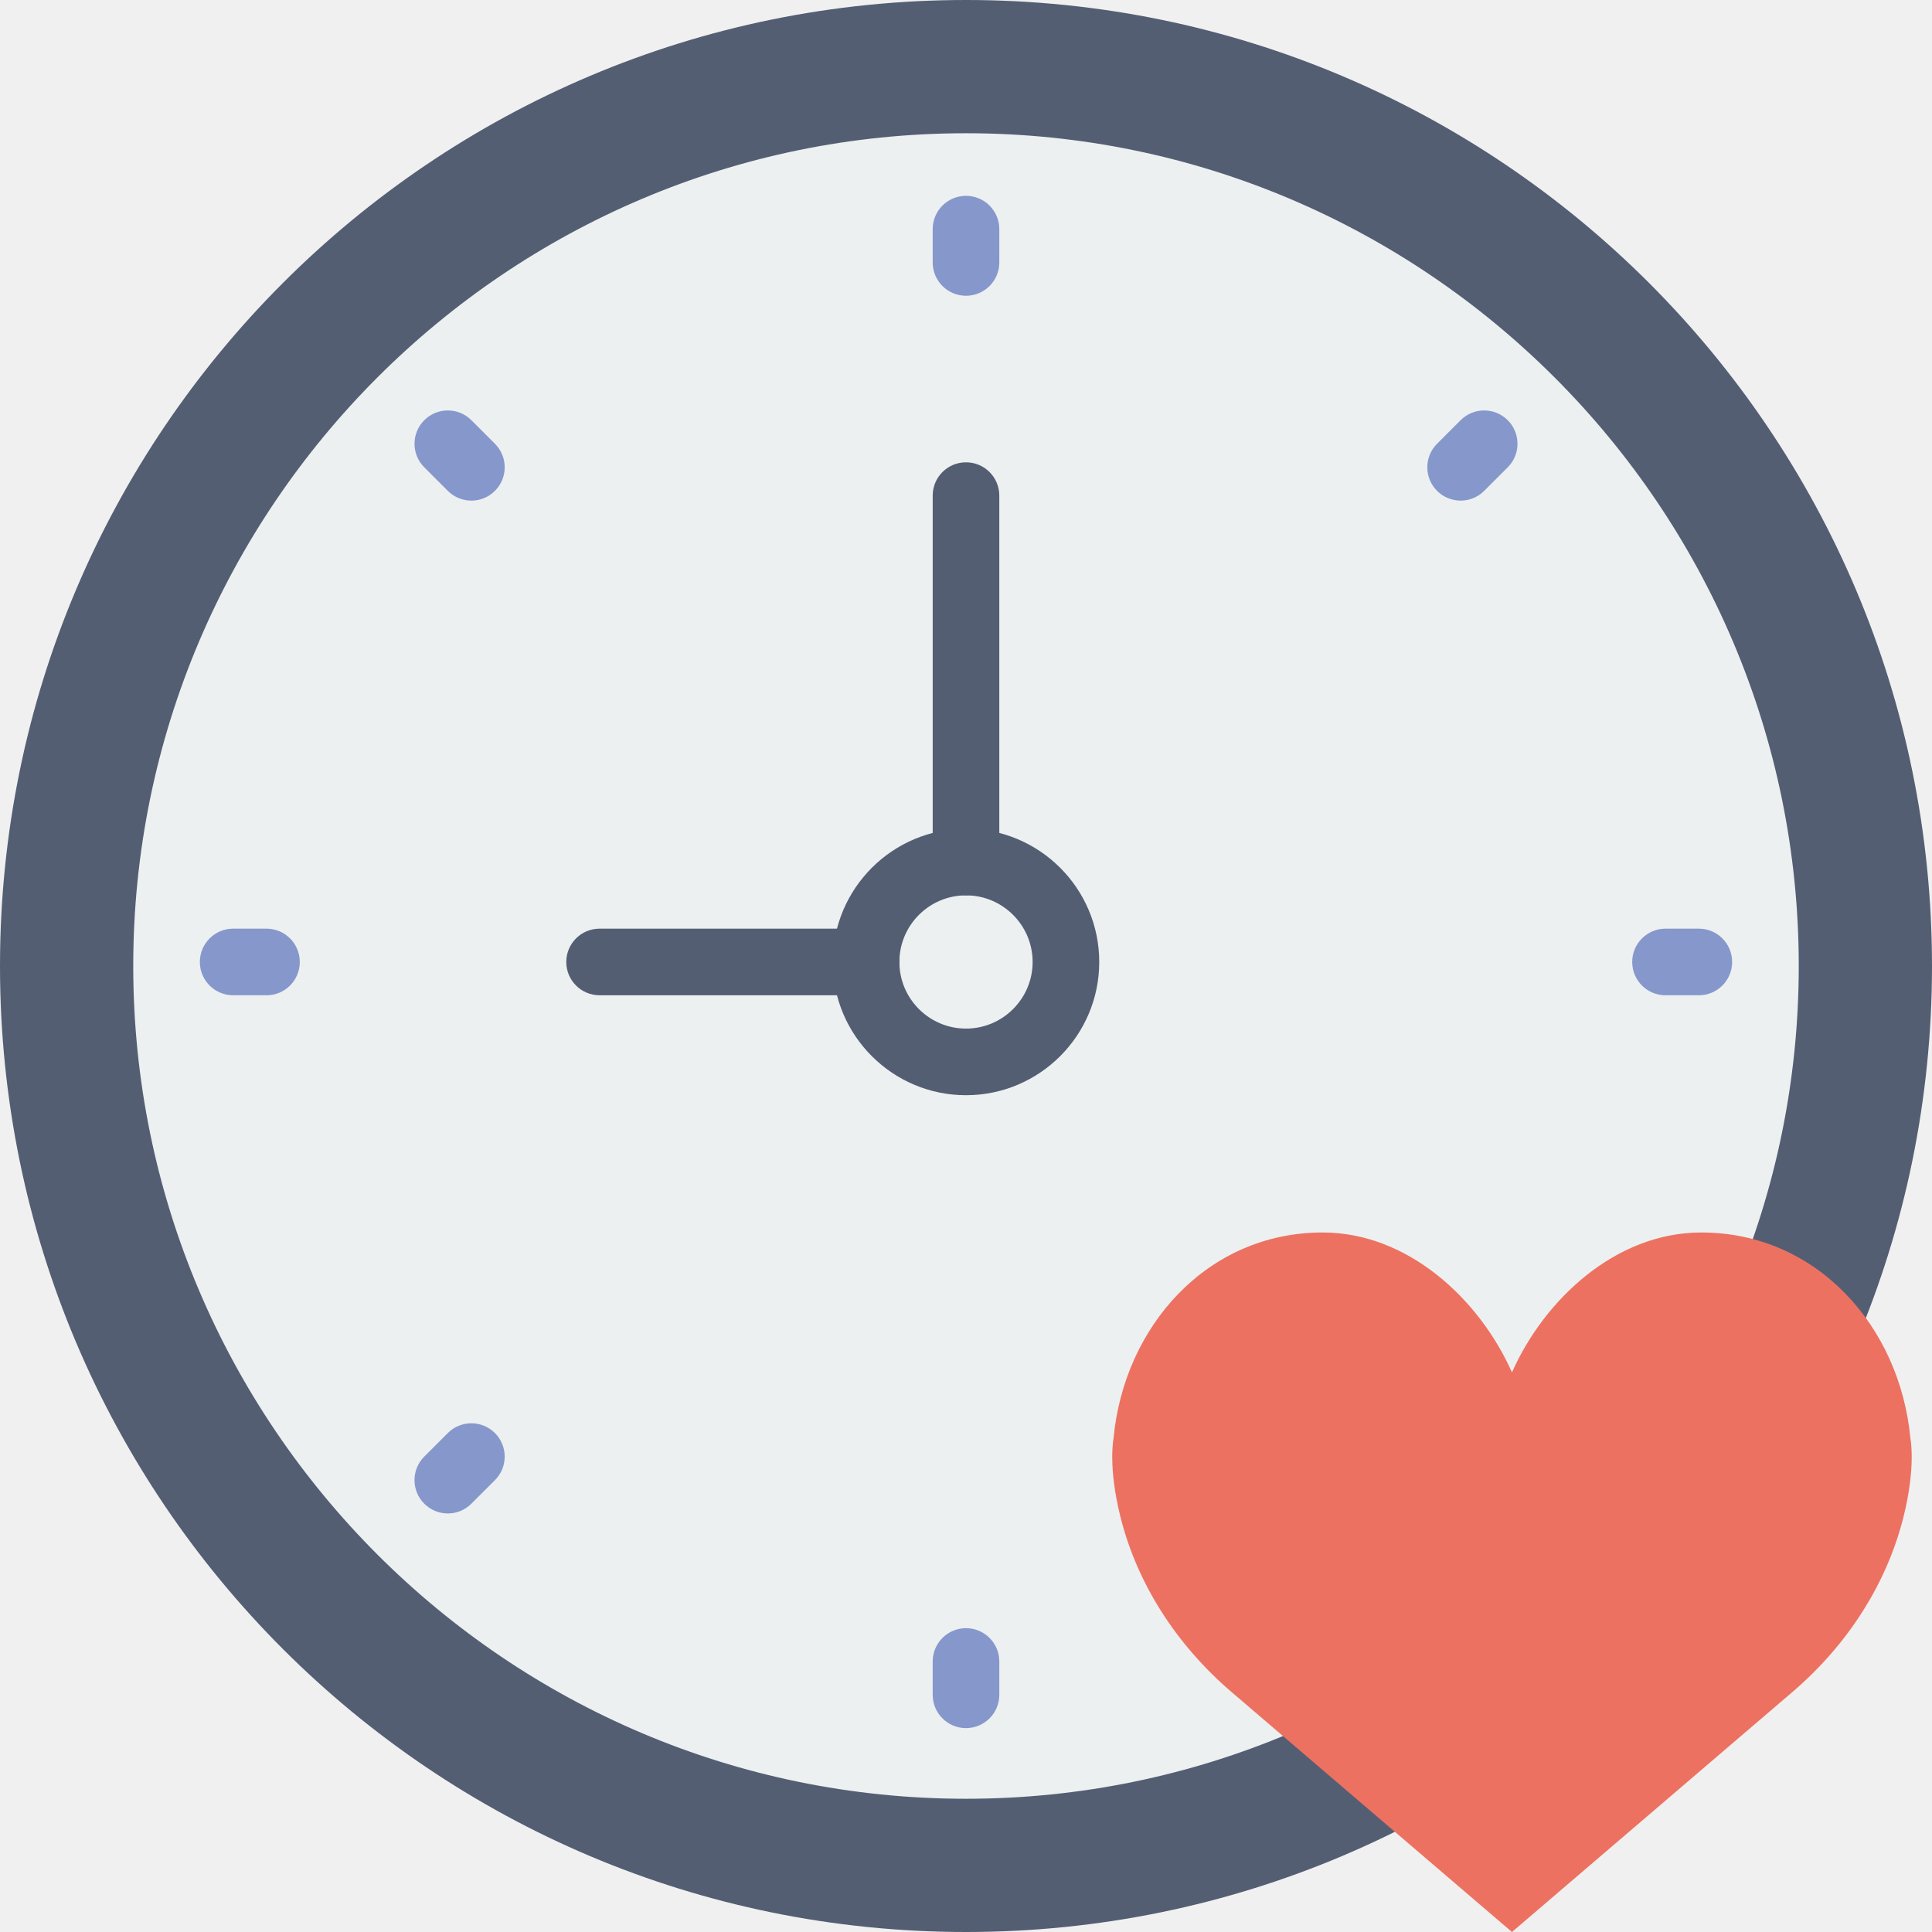
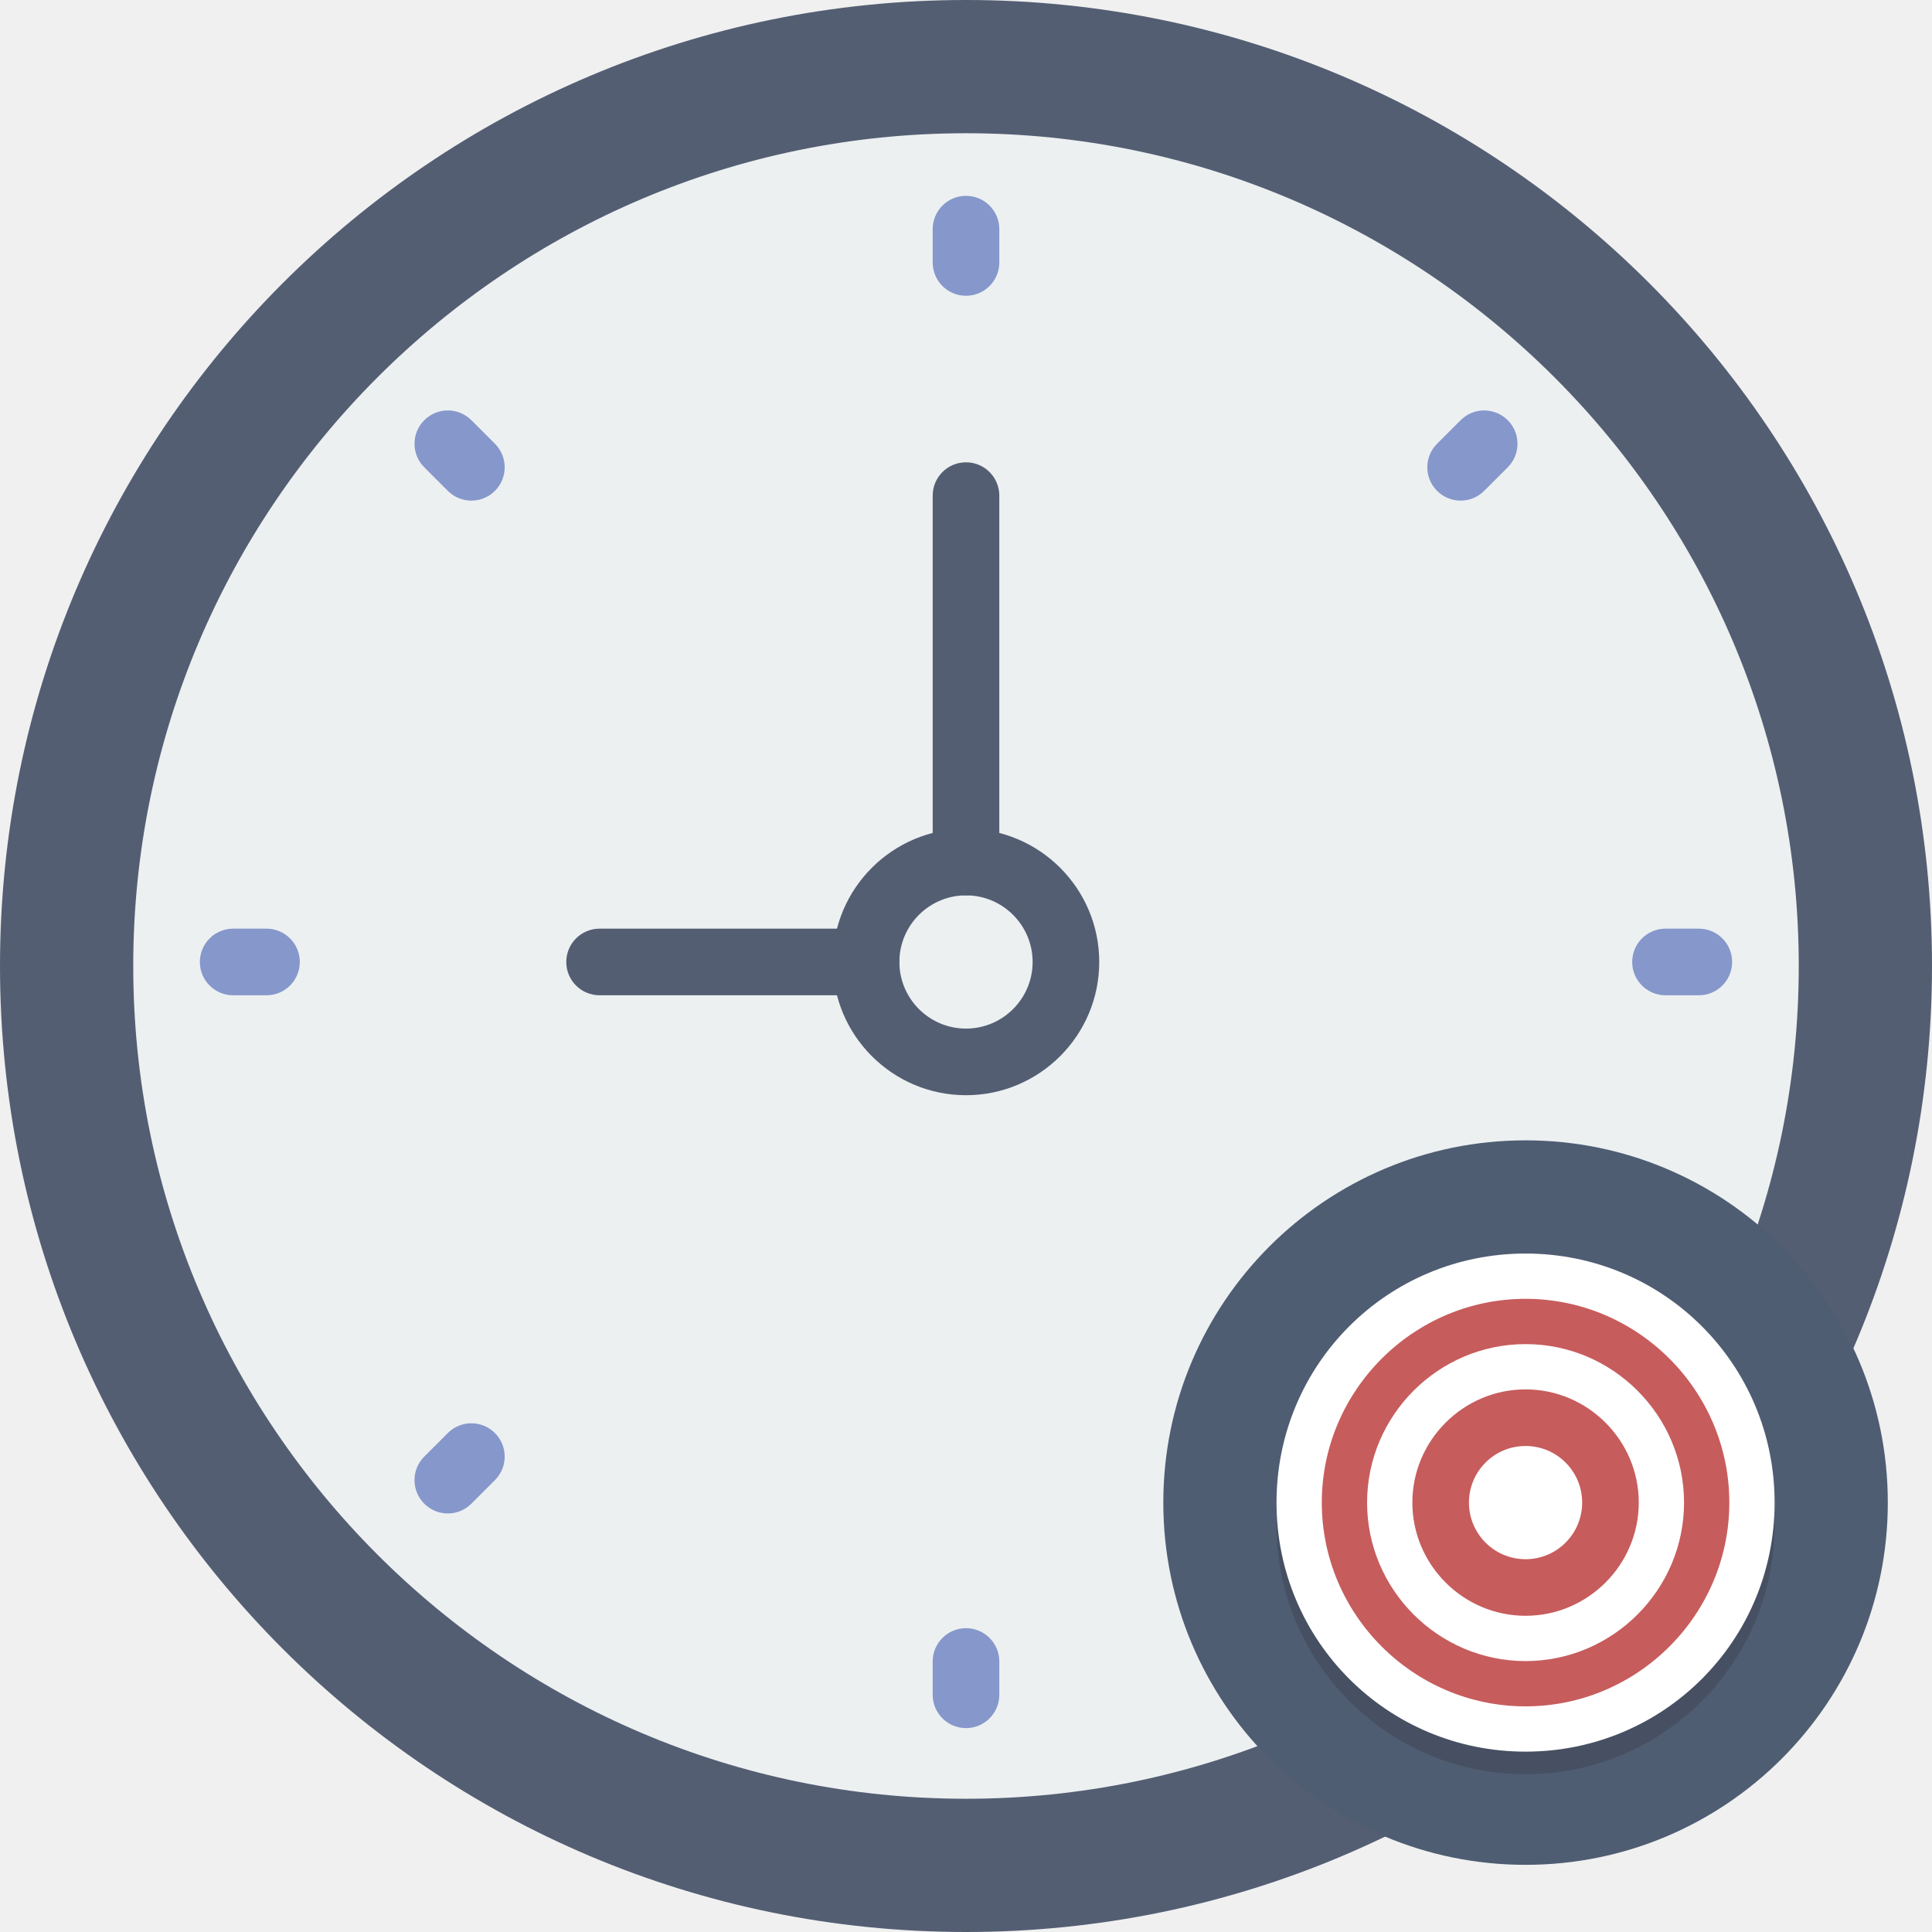
<svg xmlns="http://www.w3.org/2000/svg" height="800px" width="800px" version="1.1" id="Capa_1" viewBox="0 0 58 58" xml:space="preserve">
-   <g>
-     <g>
-       <circle style="fill:#ECF0F1;" cx="29" cy="29" r="29" />
-       <path style="fill:#545E73;" d="M29,4c13.785,0,25,11.215,25,25S42.785,54,29,54S4,42.785,4,29S15.215,4,29,4 M29,0    C12.984,0,0,12.984,0,29s12.984,29,29,29s29-12.984,29-29S45.016,0,29,0L29,0z" />
-       <g>
-         <path style="fill:#8697CB;" d="M29,5.879c-0.552,0-1,0.447-1,1v1c0,0.553,0.448,1,1,1s1-0.447,1-1v-1     C30,6.326,29.552,5.879,29,5.879z" />
-         <path style="fill:#8697CB;" d="M29,48.879c-0.552,0-1,0.447-1,1v1c0,0.553,0.448,1,1,1s1-0.447,1-1v-1     C30,49.326,29.552,48.879,29,48.879z" />
-         <path style="fill:#8697CB;" d="M51,27.879h-1c-0.552,0-1,0.447-1,1s0.448,1,1,1h1c0.552,0,1-0.447,1-1S51.552,27.879,51,27.879z" />
-         <path style="fill:#8697CB;" d="M8,27.879H7c-0.552,0-1,0.447-1,1s0.448,1,1,1h1c0.552,0,1-0.447,1-1S8.552,27.879,8,27.879z" />
-         <path style="fill:#8697CB;" d="M43.849,12.615l-0.707,0.707c-0.391,0.391-0.391,1.023,0,1.414     c0.195,0.195,0.451,0.293,0.707,0.293s0.512-0.098,0.707-0.293l0.707-0.707c0.391-0.391,0.391-1.023,0-1.414     S44.24,12.224,43.849,12.615z" />
-         <path style="fill:#8697CB;" d="M13.444,43.021l-0.707,0.707c-0.391,0.391-0.391,1.023,0,1.414     c0.195,0.195,0.451,0.293,0.707,0.293s0.512-0.098,0.707-0.293l0.707-0.707c0.391-0.391,0.391-1.023,0-1.414     S13.834,42.631,13.444,43.021z" />
-         <path style="fill:#8697CB;" d="M44.556,43.021c-0.391-0.391-1.023-0.391-1.414,0s-0.391,1.023,0,1.414l0.707,0.707     c0.195,0.195,0.451,0.293,0.707,0.293s0.512-0.098,0.707-0.293c0.391-0.391,0.391-1.023,0-1.414L44.556,43.021z" />
-         <path style="fill:#8697CB;" d="M14.151,12.615c-0.391-0.391-1.023-0.391-1.414,0s-0.391,1.023,0,1.414l0.707,0.707     c0.195,0.195,0.451,0.293,0.707,0.293s0.512-0.098,0.707-0.293c0.391-0.391,0.391-1.023,0-1.414L14.151,12.615z" />
+   <defs id="defs14" />
+   <g id="g14">
+     <g id="g12">
+       <circle style="fill:#ECF0F1;" cx="29" cy="29" r="29" id="circle1" />
+       <path style="fill:#545E73;" d="M29,4c13.785,0,25,11.215,25,25S42.785,54,29,54S4,42.785,4,29S15.215,4,29,4 M29,0    C12.984,0,0,12.984,0,29s12.984,29,29,29s29-12.984,29-29S45.016,0,29,0L29,0z" id="path1" />
+       <g id="g9">
+         <path style="fill:#8697CB;" d="M29,5.879c-0.552,0-1,0.447-1,1v1c0,0.553,0.448,1,1,1s1-0.447,1-1v-1     C30,6.326,29.552,5.879,29,5.879z" id="path2" />
+         <path style="fill:#8697CB;" d="M29,48.879c-0.552,0-1,0.447-1,1v1c0,0.553,0.448,1,1,1s1-0.447,1-1v-1     C30,49.326,29.552,48.879,29,48.879z" id="path3" />
+         <path style="fill:#8697CB;" d="M51,27.879h-1c-0.552,0-1,0.447-1,1s0.448,1,1,1h1c0.552,0,1-0.447,1-1S51.552,27.879,51,27.879z" id="path4" />
+         <path style="fill:#8697CB;" d="M8,27.879H7c-0.552,0-1,0.447-1,1s0.448,1,1,1h1c0.552,0,1-0.447,1-1S8.552,27.879,8,27.879z" id="path5" />
+         <path style="fill:#8697CB;" d="M43.849,12.615l-0.707,0.707c-0.391,0.391-0.391,1.023,0,1.414     c0.195,0.195,0.451,0.293,0.707,0.293s0.512-0.098,0.707-0.293l0.707-0.707c0.391-0.391,0.391-1.023,0-1.414     S44.24,12.224,43.849,12.615z" id="path6" />
+         <path style="fill:#8697CB;" d="M13.444,43.021l-0.707,0.707c-0.391,0.391-0.391,1.023,0,1.414     c0.195,0.195,0.451,0.293,0.707,0.293s0.512-0.098,0.707-0.293l0.707-0.707c0.391-0.391,0.391-1.023,0-1.414     S13.834,42.631,13.444,43.021z" id="path7" />
+         <path style="fill:#8697CB;" d="M44.556,43.021c-0.391-0.391-1.023-0.391-1.414,0s-0.391,1.023,0,1.414l0.707,0.707     c0.195,0.195,0.451,0.293,0.707,0.293s0.512-0.098,0.707-0.293c0.391-0.391,0.391-1.023,0-1.414L44.556,43.021z" id="path8" />
+         <path style="fill:#8697CB;" d="M14.151,12.615c-0.391-0.391-1.023-0.391-1.414,0s-0.391,1.023,0,1.414l0.707,0.707     c0.195,0.195,0.451,0.293,0.707,0.293s0.512-0.098,0.707-0.293c0.391-0.391,0.391-1.023,0-1.414L14.151,12.615z" id="path9" />
      </g>
-       <path style="fill:#545E73;" d="M26,29.879h-8c-0.553,0-1-0.447-1-1s0.447-1,1-1h8c0.553,0,1,0.447,1,1S26.553,29.879,26,29.879z" />
-       <path style="fill:#545E73;" d="M29,26.879c-0.553,0-1-0.447-1-1v-11c0-0.553,0.447-1,1-1s1,0.447,1,1v11    C30,26.432,29.553,26.879,29,26.879z" />
-       <path style="fill:#545E73;" d="M29,32.879c-2.206,0-4-1.794-4-4s1.794-4,4-4s4,1.794,4,4S31.206,32.879,29,32.879z M29,26.879    c-1.103,0-2,0.897-2,2s0.897,2,2,2s2-0.897,2-2S30.103,26.879,29,26.879z" />
-     </g>
-     <g>
-       <path style="fill:#ED7161;" d="M45.39,41.2c0.969-2.183,3.109-4.2,5.684-4.2c3.467,0,5.964,2.821,6.278,6.183    c0,0,0.17,0.835-0.203,2.337c-0.508,2.046-1.701,3.864-3.311,5.251L45.39,58l-8.447-7.229c-1.61-1.387-2.803-3.205-3.311-5.251    c-0.373-1.502-0.203-2.337-0.203-2.337C33.742,39.821,36.239,37,39.706,37C42.28,37,44.421,39.017,45.39,41.2z" />
+       <path style="fill:#545E73;" d="M26,29.879h-8c-0.553,0-1-0.447-1-1s0.447-1,1-1h8c0.553,0,1,0.447,1,1S26.553,29.879,26,29.879z" id="path10" />
+       <path style="fill:#545E73;" d="M29,26.879c-0.553,0-1-0.447-1-1v-11c0-0.553,0.447-1,1-1s1,0.447,1,1v11    C30,26.432,29.553,26.879,29,26.879z" id="path11" />
+       <path style="fill:#545E73;" d="M29,32.879c-2.206,0-4-1.794-4-4s1.794-4,4-4s4,1.794,4,4S31.206,32.879,29,32.879z M29,26.879    c-1.103,0-2,0.897-2,2s0.897,2,2,2s2-0.897,2-2S30.103,26.879,29,26.879z" id="path12" />
    </g>
  </g>
+   <g id="Layer_1" transform="matrix(0.3398438,0,0,0.3398438,34.9234,34.23388)">
+     <g id="g2">
+       <circle class="st0" cx="32" cy="32" r="32" id="circle1-3" style="fill:#4f5d73" />
+     </g>
+     <g class="st1" id="g4" style="opacity:0.2">
+       <g id="g3">
+         <circle class="st2" cx="32" cy="34" r="22" id="circle2" style="fill:#231f20" />
+       </g>
+     </g>
+     <g id="g7">
+       <g id="g5">
+         <path class="st3" d="M 32,52 C 21,52 12,43 12,32 12,21 21,12 32,12 c 11,0 20,9 20,20 0,11 -9,20 -20,20 z" id="path3-5" style="fill:#c75c5c" />
+       </g>
+       <g id="g6">
+         <path class="st4" d="m 32,14 c 9.9,0 18,8.1 18,18 0,9.9 -8.1,18 -18,18 -9.9,0 -18,-8.1 -18,-18 0,-9.9 8.1,-18 18,-18 m 0,-4 C 19.8,10 10,19.8 10,32 10,44.2 19.8,54 32,54 44.2,54 54,44.2 54,32 54,19.8 44.2,10 32,10 Z" id="path4-5" style="fill:#ffffff" />
+       </g>
+     </g>
+     <g id="g8">
+       <path class="st4" d="m 32,22 c 5.5,0 10,4.5 10,10 0,5.5 -4.5,10 -10,10 -5.5,0 -10,-4.5 -10,-10 0,-5.5 4.5,-10 10,-10 m 0,-4 c -7.7,0 -14,6.3 -14,14 0,7.7 6.3,14 14,14 7.7,0 14,-6.3 14,-14 0,-7.7 -6.3,-14 -14,-14 z" id="path6-3" style="fill:#ffffff" />
+     </g>
+     <g id="g9-6">
+       <circle class="st4" cx="32" cy="32" r="5" id="circle7" style="fill:#ffffff" />
+     </g>
+   </g>
+   <g id="Layer_2" transform="matrix(0.3398438,0,0,0.3398438,34.9234,34.23388)">
+ </g>
</svg>
